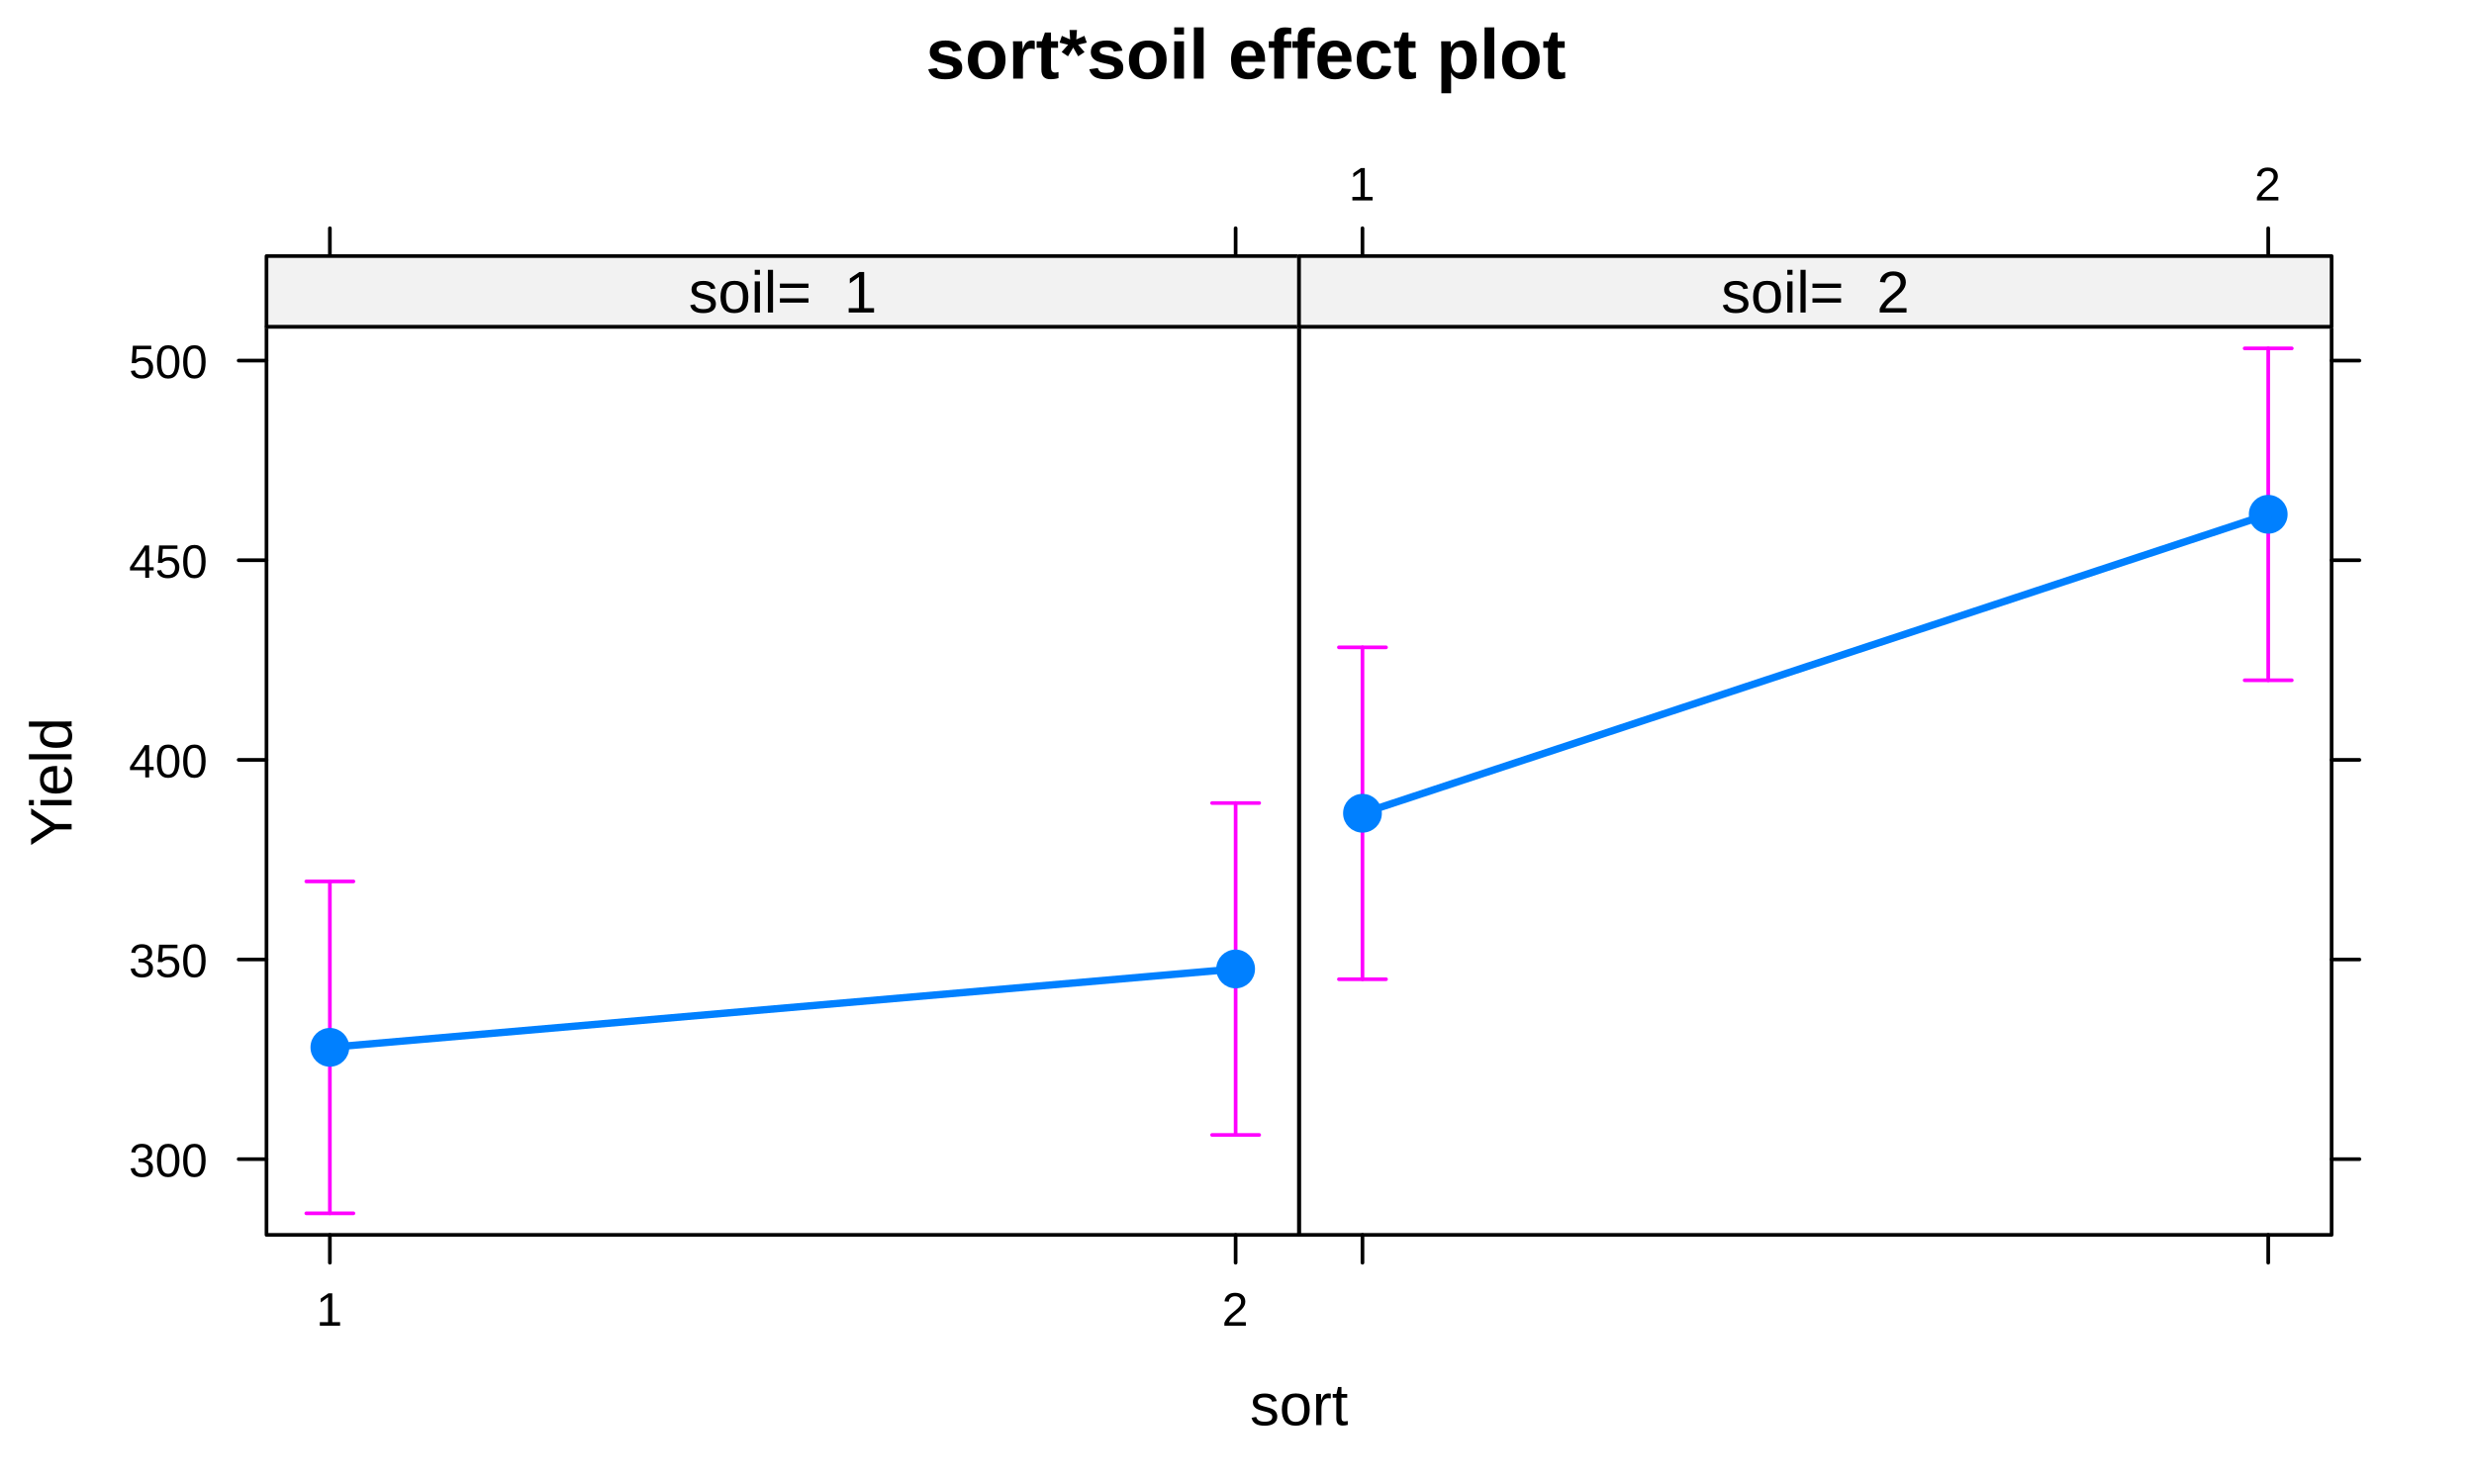
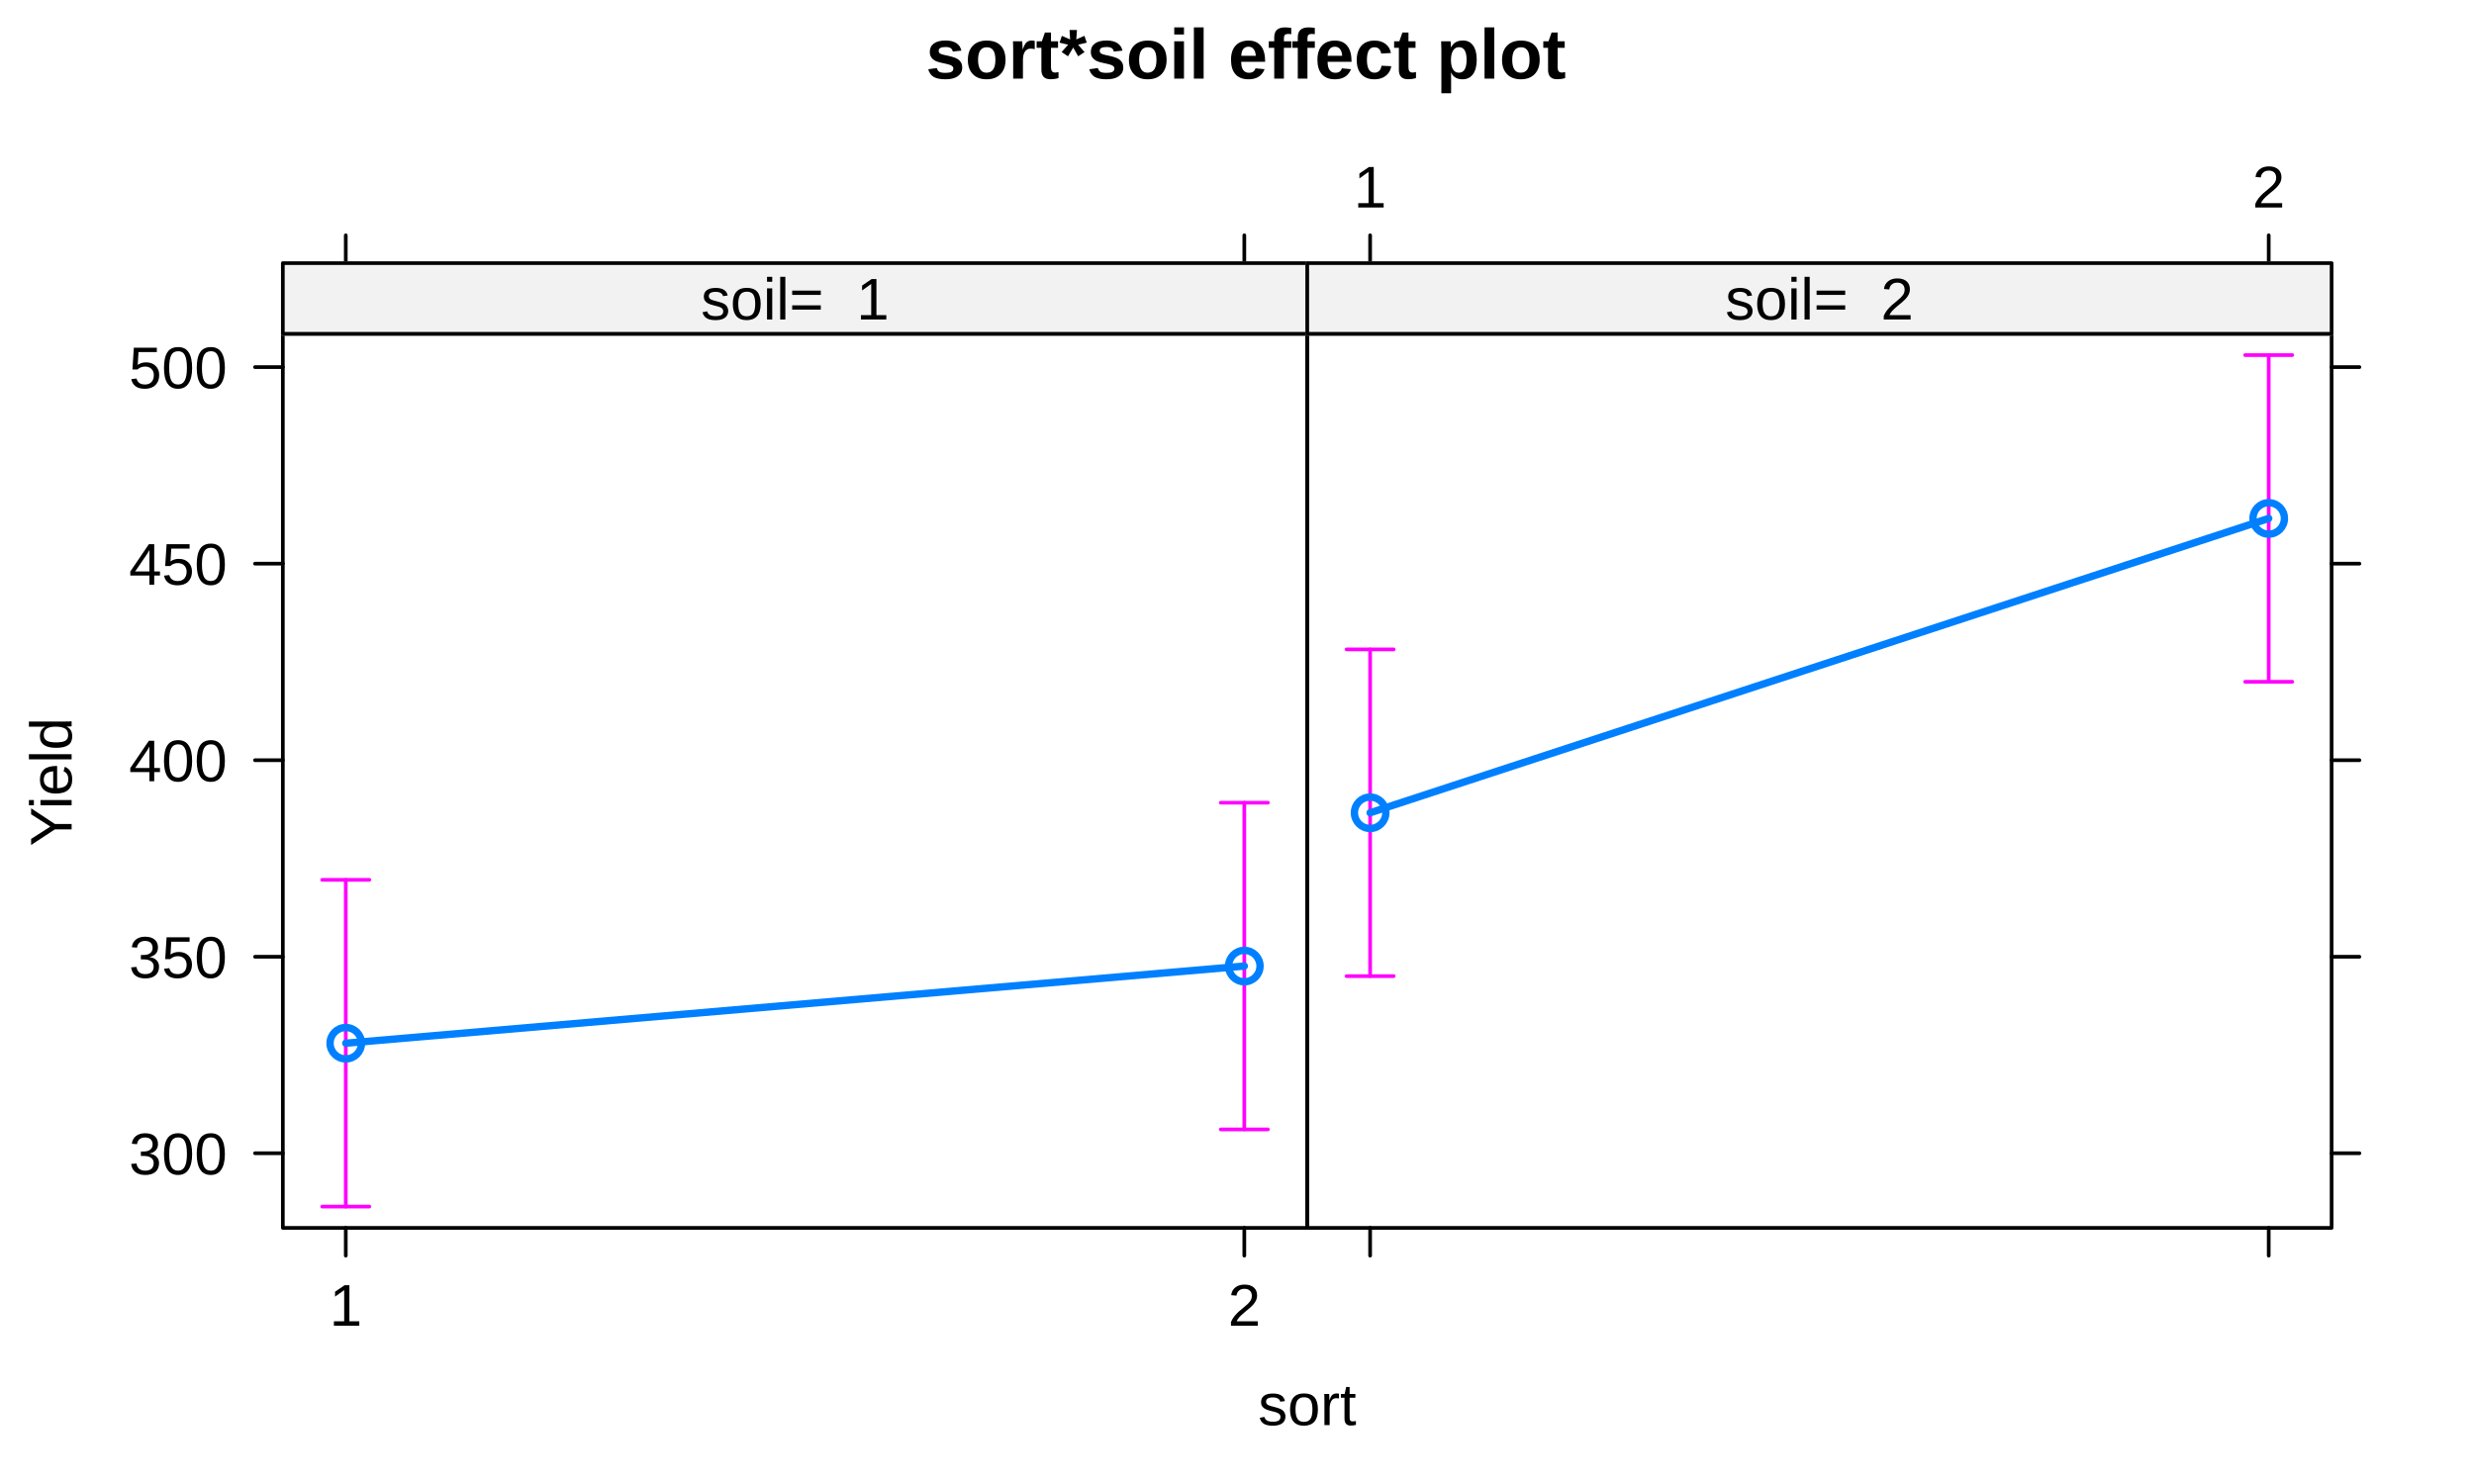
<svg xmlns="http://www.w3.org/2000/svg" viewBox="0 0 504.00 302.40">
  <defs>
    <style type="text/css">
    line, polyline, path, rect, circle {
      fill: none;
      stroke: #000000;
      stroke-linecap: round;
      stroke-linejoin: round;
      stroke-miterlimit: 10.00;
    }
  </style>
  </defs>
  <rect width="100%" height="100%" style="stroke: none; fill: #FFFFFF;" />
  <rect x="0.00" y="0.00" width="504.00" height="302.40" style="stroke-width: 0.75; stroke: none;" />
  <text x="188.60" y="16.02" style="font-size: 14.40px; font-weight: bold; font-family: Arial;" textLength="126.79px" lengthAdjust="spacingAndGlyphs">sort*soil effect plot</text>
-   <text x="254.64" y="290.40" style="font-size: 12.00px; font-family: Arial;" textLength="20.00px" lengthAdjust="spacingAndGlyphs">sort</text>
+   <text x="256.31" y="290.40" style="font-size: 12.00px; font-family: Arial;" textLength="20.00px" lengthAdjust="spacingAndGlyphs">sort</text>
  <text transform="translate(14.59,172.45) rotate(-90)" style="font-size: 12.00px; font-family: Arial;" textLength="26.68px" lengthAdjust="spacingAndGlyphs">Yield</text>
  <defs>
-     <clipPath id="cpNTQuMjg2MnwyNjQuNjM5fDI1MS42NDJ8NjYuNTc5Nw==">
-       <rect x="54.29" y="66.58" width="210.35" height="185.06" />
+     <clipPath id="cpNTcuNjIzMXwyNjYuMzA4fDI1MC4yMDV8NjguMDE3Mg==">
+       <rect x="57.62" y="68.02" width="208.68" height="182.19" />
    </clipPath>
  </defs>
  <defs>
    <clipPath id="cpMHw1MDR8MzAyLjR8MA==">
      <rect x="0.00" y="0.00" width="504.00" height="302.40" />
    </clipPath>
  </defs>
-   <line x1="67.20" y1="52.18" x2="67.20" y2="46.51" style="stroke-width: 0.75;" clip-path="url(#cpMHw1MDR8MzAyLjR8MA==)" />
-   <line x1="251.72" y1="52.18" x2="251.72" y2="46.51" style="stroke-width: 0.75;" clip-path="url(#cpMHw1MDR8MzAyLjR8MA==)" />
-   <line x1="54.29" y1="236.20" x2="48.62" y2="236.20" style="stroke-width: 0.75;" clip-path="url(#cpMHw1MDR8MzAyLjR8MA==)" />
-   <line x1="54.29" y1="195.52" x2="48.62" y2="195.52" style="stroke-width: 0.75;" clip-path="url(#cpMHw1MDR8MzAyLjR8MA==)" />
-   <line x1="54.29" y1="154.84" x2="48.62" y2="154.84" style="stroke-width: 0.75;" clip-path="url(#cpMHw1MDR8MzAyLjR8MA==)" />
-   <line x1="54.29" y1="114.16" x2="48.62" y2="114.16" style="stroke-width: 0.75;" clip-path="url(#cpMHw1MDR8MzAyLjR8MA==)" />
-   <line x1="54.29" y1="73.48" x2="48.62" y2="73.48" style="stroke-width: 0.75;" clip-path="url(#cpMHw1MDR8MzAyLjR8MA==)" />
+   <line x1="70.44" y1="53.62" x2="70.44" y2="47.95" style="stroke-width: 0.75;" clip-path="url(#cpMHw1MDR8MzAyLjR8MA==)" />
+   <line x1="253.49" y1="53.62" x2="253.49" y2="47.95" style="stroke-width: 0.75;" clip-path="url(#cpMHw1MDR8MzAyLjR8MA==)" />
+   <line x1="57.62" y1="235.00" x2="51.95" y2="235.00" style="stroke-width: 0.75;" clip-path="url(#cpMHw1MDR8MzAyLjR8MA==)" />
+   <line x1="57.62" y1="194.96" x2="51.95" y2="194.96" style="stroke-width: 0.75;" clip-path="url(#cpMHw1MDR8MzAyLjR8MA==)" />
+   <line x1="57.62" y1="154.91" x2="51.95" y2="154.91" style="stroke-width: 0.75;" clip-path="url(#cpMHw1MDR8MzAyLjR8MA==)" />
+   <line x1="57.62" y1="114.86" x2="51.95" y2="114.86" style="stroke-width: 0.75;" clip-path="url(#cpMHw1MDR8MzAyLjR8MA==)" />
+   <line x1="57.62" y1="74.81" x2="51.95" y2="74.81" style="stroke-width: 0.75;" clip-path="url(#cpMHw1MDR8MzAyLjR8MA==)" />
  <g clip-path="url(#cpMHw1MDR8MzAyLjR8MA==)">
-     <text x="26.26" y="239.78" style="font-size: 9.60px; font-family: Arial;" textLength="16.68px" lengthAdjust="spacingAndGlyphs">300</text>
+     <text x="26.26" y="239.30" style="font-size: 12.00px; font-family: Arial;" textLength="20.02px" lengthAdjust="spacingAndGlyphs">300</text>
  </g>
  <g clip-path="url(#cpMHw1MDR8MzAyLjR8MA==)">
-     <text x="26.26" y="199.10" style="font-size: 9.60px; font-family: Arial;" textLength="16.68px" lengthAdjust="spacingAndGlyphs">350</text>
+     <text x="26.26" y="199.25" style="font-size: 12.00px; font-family: Arial;" textLength="20.02px" lengthAdjust="spacingAndGlyphs">350</text>
  </g>
  <g clip-path="url(#cpMHw1MDR8MzAyLjR8MA==)">
-     <text x="26.26" y="158.42" style="font-size: 9.60px; font-family: Arial;" textLength="16.68px" lengthAdjust="spacingAndGlyphs">400</text>
+     <text x="26.26" y="159.20" style="font-size: 12.00px; font-family: Arial;" textLength="20.02px" lengthAdjust="spacingAndGlyphs">400</text>
  </g>
  <g clip-path="url(#cpMHw1MDR8MzAyLjR8MA==)">
-     <text x="26.26" y="117.74" style="font-size: 9.60px; font-family: Arial;" textLength="16.68px" lengthAdjust="spacingAndGlyphs">450</text>
+     <text x="26.26" y="119.15" style="font-size: 12.00px; font-family: Arial;" textLength="20.02px" lengthAdjust="spacingAndGlyphs">450</text>
  </g>
  <g clip-path="url(#cpMHw1MDR8MzAyLjR8MA==)">
-     <text x="26.26" y="77.05" style="font-size: 9.60px; font-family: Arial;" textLength="16.68px" lengthAdjust="spacingAndGlyphs">500</text>
+     <text x="26.26" y="79.10" style="font-size: 12.00px; font-family: Arial;" textLength="20.02px" lengthAdjust="spacingAndGlyphs">500</text>
  </g>
-   <line x1="67.20" y1="251.64" x2="67.20" y2="257.31" style="stroke-width: 0.75;" clip-path="url(#cpMHw1MDR8MzAyLjR8MA==)" />
-   <line x1="251.72" y1="251.64" x2="251.72" y2="257.31" style="stroke-width: 0.75;" clip-path="url(#cpMHw1MDR8MzAyLjR8MA==)" />
+   <line x1="70.44" y1="250.20" x2="70.44" y2="255.87" style="stroke-width: 0.75;" clip-path="url(#cpMHw1MDR8MzAyLjR8MA==)" />
+   <line x1="253.49" y1="250.20" x2="253.49" y2="255.87" style="stroke-width: 0.75;" clip-path="url(#cpMHw1MDR8MzAyLjR8MA==)" />
  <g clip-path="url(#cpMHw1MDR8MzAyLjR8MA==)">
-     <text x="64.42" y="270.14" style="font-size: 9.60px; font-family: Arial;" textLength="5.56px" lengthAdjust="spacingAndGlyphs">1</text>
+     <text x="67.10" y="270.14" style="font-size: 12.00px; font-family: Arial;" textLength="6.67px" lengthAdjust="spacingAndGlyphs">1</text>
  </g>
  <g clip-path="url(#cpMHw1MDR8MzAyLjR8MA==)">
-     <text x="248.94" y="270.14" style="font-size: 9.60px; font-family: Arial;" textLength="5.56px" lengthAdjust="spacingAndGlyphs">2</text>
+     <text x="250.16" y="270.14" style="font-size: 12.00px; font-family: Arial;" textLength="6.67px" lengthAdjust="spacingAndGlyphs">2</text>
  </g>
  <defs>
-     <clipPath id="cpNTQuMjg2MnwyNjQuNjM5fDI1MS42NDJ8NjYuNTc5Nw==">
-       <rect x="54.29" y="66.58" width="210.35" height="185.06" />
+     <clipPath id="cpNTcuNjIzMXwyNjYuMzA4fDI1MC4yMDV8NjguMDE3Mg==">
+       <rect x="57.62" y="68.02" width="208.68" height="182.19" />
    </clipPath>
  </defs>
-   <line x1="67.20" y1="247.24" x2="67.20" y2="179.61" style="stroke-width: 0.75; stroke: #FF00FF;" clip-path="url(#cpNTQuMjg2MnwyNjQuNjM5fDI1MS42NDJ8NjYuNTc5Nw==)" />
-   <polyline points="62.40,247.24 67.20,247.24 72.00,247.24 " style="stroke-width: 0.75; stroke: #FF00FF;" clip-path="url(#cpNTQuMjg2MnwyNjQuNjM5fDI1MS42NDJ8NjYuNTc5Nw==)" />
-   <polyline points="72.00,179.61 67.20,179.61 62.40,179.61 " style="stroke-width: 0.75; stroke: #FF00FF;" clip-path="url(#cpNTQuMjg2MnwyNjQuNjM5fDI1MS42NDJ8NjYuNTc5Nw==)" />
-   <line x1="251.72" y1="231.27" x2="251.72" y2="163.64" style="stroke-width: 0.75; stroke: #FF00FF;" clip-path="url(#cpNTQuMjg2MnwyNjQuNjM5fDI1MS42NDJ8NjYuNTc5Nw==)" />
-   <polyline points="246.92,231.27 251.72,231.27 256.52,231.27 " style="stroke-width: 0.75; stroke: #FF00FF;" clip-path="url(#cpNTQuMjg2MnwyNjQuNjM5fDI1MS42NDJ8NjYuNTc5Nw==)" />
-   <polyline points="256.52,163.64 251.72,163.64 246.92,163.64 " style="stroke-width: 0.75; stroke: #FF00FF;" clip-path="url(#cpNTQuMjg2MnwyNjQuNjM5fDI1MS42NDJ8NjYuNTc5Nw==)" />
-   <circle cx="67.20" cy="213.42" r="2.40pt" style="stroke-width: 1.50; stroke: #0080FF; fill: #0080FF;" clip-path="url(#cpNTQuMjg2MnwyNjQuNjM5fDI1MS42NDJ8NjYuNTc5Nw==)" />
-   <circle cx="251.72" cy="197.45" r="2.40pt" style="stroke-width: 1.50; stroke: #0080FF; fill: #0080FF;" clip-path="url(#cpNTQuMjg2MnwyNjQuNjM5fDI1MS42NDJ8NjYuNTc5Nw==)" />
-   <polyline points="67.20,213.42 251.72,197.45 " style="stroke-width: 1.50; stroke: #0080FF;" clip-path="url(#cpNTQuMjg2MnwyNjQuNjM5fDI1MS42NDJ8NjYuNTc5Nw==)" />
+   <line x1="70.44" y1="245.87" x2="70.44" y2="179.29" style="stroke-width: 0.75; stroke: #FF00FF;" clip-path="url(#cpNTcuNjIzMXwyNjYuMzA4fDI1MC4yMDV8NjguMDE3Mg==)" />
+   <polyline points="65.64,245.87 70.44,245.87 75.24,245.87 " style="stroke-width: 0.75; stroke: #FF00FF;" clip-path="url(#cpNTcuNjIzMXwyNjYuMzA4fDI1MC4yMDV8NjguMDE3Mg==)" />
+   <polyline points="75.24,179.29 70.44,179.29 65.64,179.29 " style="stroke-width: 0.75; stroke: #FF00FF;" clip-path="url(#cpNTcuNjIzMXwyNjYuMzA4fDI1MC4yMDV8NjguMDE3Mg==)" />
+   <line x1="253.49" y1="230.15" x2="253.49" y2="163.57" style="stroke-width: 0.75; stroke: #FF00FF;" clip-path="url(#cpNTcuNjIzMXwyNjYuMzA4fDI1MC4yMDV8NjguMDE3Mg==)" />
+   <polyline points="248.69,230.15 253.49,230.15 258.29,230.15 " style="stroke-width: 0.75; stroke: #FF00FF;" clip-path="url(#cpNTcuNjIzMXwyNjYuMzA4fDI1MC4yMDV8NjguMDE3Mg==)" />
+   <polyline points="258.29,163.57 253.49,163.57 248.69,163.57 " style="stroke-width: 0.75; stroke: #FF00FF;" clip-path="url(#cpNTcuNjIzMXwyNjYuMzA4fDI1MC4yMDV8NjguMDE3Mg==)" />
+   <circle cx="70.44" cy="212.58" r="2.40pt" style="stroke-width: 1.50; stroke: #0080FF;" clip-path="url(#cpNTcuNjIzMXwyNjYuMzA4fDI1MC4yMDV8NjguMDE3Mg==)" />
+   <circle cx="253.49" cy="196.86" r="2.40pt" style="stroke-width: 1.50; stroke: #0080FF;" clip-path="url(#cpNTcuNjIzMXwyNjYuMzA4fDI1MC4yMDV8NjguMDE3Mg==)" />
+   <polyline points="70.44,212.58 253.49,196.86 " style="stroke-width: 1.50; stroke: #0080FF;" clip-path="url(#cpNTcuNjIzMXwyNjYuMzA4fDI1MC4yMDV8NjguMDE3Mg==)" />
  <defs>
    <clipPath id="cpMHw1MDR8MzAyLjR8MA==">
      <rect x="0.00" y="0.00" width="504.00" height="302.40" />
    </clipPath>
  </defs>
-   <rect x="54.29" y="66.58" width="210.35" height="185.06" style="stroke-width: 0.75;" clip-path="url(#cpMHw1MDR8MzAyLjR8MA==)" />
-   <rect x="54.29" y="52.18" width="210.35" height="14.40" style="stroke-width: 0.75; stroke: #F2F2F2; fill: #F2F2F2;" clip-path="url(#cpMHw1MDR8MzAyLjR8MA==)" />
+   <rect x="57.62" y="68.02" width="208.68" height="182.19" style="stroke-width: 0.75;" clip-path="url(#cpMHw1MDR8MzAyLjR8MA==)" />
+   <rect x="57.62" y="53.62" width="208.68" height="14.40" style="stroke-width: 0.75; stroke: #F2F2F2; fill: #F2F2F2;" clip-path="url(#cpMHw1MDR8MzAyLjR8MA==)" />
  <g clip-path="url(#cpMHw1MDR8MzAyLjR8MA==)">
-     <text x="158.29" y="63.68" style="font-size: 12.00px; font-family: Arial;" textLength="13.68px" lengthAdjust="spacingAndGlyphs"> = </text>
+     <text x="160.79" y="65.11" style="font-size: 12.00px; font-family: Arial;" textLength="13.68px" lengthAdjust="spacingAndGlyphs"> = </text>
  </g>
  <g clip-path="url(#cpMHw1MDR8MzAyLjR8MA==)">
-     <text x="140.28" y="63.68" style="font-size: 12.00px; font-family: Arial;" textLength="18.01px" lengthAdjust="spacingAndGlyphs">soil</text>
+     <text x="142.79" y="65.11" style="font-size: 12.00px; font-family: Arial;" textLength="18.01px" lengthAdjust="spacingAndGlyphs">soil</text>
  </g>
  <g clip-path="url(#cpMHw1MDR8MzAyLjR8MA==)">
-     <text x="171.97" y="63.68" style="font-size: 12.00px; font-family: Arial;" textLength="6.67px" lengthAdjust="spacingAndGlyphs">1</text>
+     <text x="174.47" y="65.11" style="font-size: 12.00px; font-family: Arial;" textLength="6.67px" lengthAdjust="spacingAndGlyphs">1</text>
  </g>
-   <rect x="54.29" y="52.18" width="210.35" height="14.40" style="stroke-width: 0.75;" clip-path="url(#cpMHw1MDR8MzAyLjR8MA==)" />
+   <rect x="57.62" y="53.62" width="208.68" height="14.40" style="stroke-width: 0.75;" clip-path="url(#cpMHw1MDR8MzAyLjR8MA==)" />
  <defs>
-     <clipPath id="cpMjY0LjYzOXw0NzQuOTkyfDI1MS42NDJ8NjYuNTc5Nw==">
-       <rect x="264.64" y="66.58" width="210.35" height="185.06" />
+     <clipPath id="cpMjY2LjMwOHw0NzQuOTkyfDI1MC4yMDV8NjguMDE3Mg==">
+       <rect x="266.31" y="68.02" width="208.68" height="182.19" />
    </clipPath>
  </defs>
  <defs>
    <clipPath id="cpMHw1MDR8MzAyLjR8MA==">
      <rect x="0.00" y="0.00" width="504.00" height="302.40" />
    </clipPath>
  </defs>
-   <line x1="277.56" y1="52.18" x2="277.56" y2="46.51" style="stroke-width: 0.75;" clip-path="url(#cpMHw1MDR8MzAyLjR8MA==)" />
-   <line x1="462.08" y1="52.18" x2="462.08" y2="46.51" style="stroke-width: 0.75;" clip-path="url(#cpMHw1MDR8MzAyLjR8MA==)" />
+   <line x1="279.12" y1="53.62" x2="279.12" y2="47.95" style="stroke-width: 0.75;" clip-path="url(#cpMHw1MDR8MzAyLjR8MA==)" />
+   <line x1="462.18" y1="53.62" x2="462.18" y2="47.95" style="stroke-width: 0.75;" clip-path="url(#cpMHw1MDR8MzAyLjR8MA==)" />
  <g clip-path="url(#cpMHw1MDR8MzAyLjR8MA==)">
-     <text x="274.77" y="40.84" style="font-size: 9.60px; font-family: Arial;" textLength="5.56px" lengthAdjust="spacingAndGlyphs">1</text>
+     <text x="275.78" y="42.28" style="font-size: 12.00px; font-family: Arial;" textLength="6.67px" lengthAdjust="spacingAndGlyphs">1</text>
  </g>
  <g clip-path="url(#cpMHw1MDR8MzAyLjR8MA==)">
-     <text x="459.29" y="40.84" style="font-size: 9.60px; font-family: Arial;" textLength="5.56px" lengthAdjust="spacingAndGlyphs">2</text>
+     <text x="458.84" y="42.28" style="font-size: 12.00px; font-family: Arial;" textLength="6.67px" lengthAdjust="spacingAndGlyphs">2</text>
  </g>
-   <line x1="277.56" y1="251.64" x2="277.56" y2="257.31" style="stroke-width: 0.75;" clip-path="url(#cpMHw1MDR8MzAyLjR8MA==)" />
-   <line x1="462.08" y1="251.64" x2="462.08" y2="257.31" style="stroke-width: 0.75;" clip-path="url(#cpMHw1MDR8MzAyLjR8MA==)" />
-   <line x1="474.99" y1="236.20" x2="480.66" y2="236.20" style="stroke-width: 0.75;" clip-path="url(#cpMHw1MDR8MzAyLjR8MA==)" />
-   <line x1="474.99" y1="195.52" x2="480.66" y2="195.52" style="stroke-width: 0.75;" clip-path="url(#cpMHw1MDR8MzAyLjR8MA==)" />
-   <line x1="474.99" y1="154.84" x2="480.66" y2="154.84" style="stroke-width: 0.75;" clip-path="url(#cpMHw1MDR8MzAyLjR8MA==)" />
-   <line x1="474.99" y1="114.16" x2="480.66" y2="114.16" style="stroke-width: 0.75;" clip-path="url(#cpMHw1MDR8MzAyLjR8MA==)" />
-   <line x1="474.99" y1="73.48" x2="480.66" y2="73.48" style="stroke-width: 0.75;" clip-path="url(#cpMHw1MDR8MzAyLjR8MA==)" />
+   <line x1="279.12" y1="250.20" x2="279.12" y2="255.87" style="stroke-width: 0.75;" clip-path="url(#cpMHw1MDR8MzAyLjR8MA==)" />
+   <line x1="462.18" y1="250.20" x2="462.18" y2="255.87" style="stroke-width: 0.75;" clip-path="url(#cpMHw1MDR8MzAyLjR8MA==)" />
+   <line x1="474.99" y1="235.00" x2="480.66" y2="235.00" style="stroke-width: 0.75;" clip-path="url(#cpMHw1MDR8MzAyLjR8MA==)" />
+   <line x1="474.99" y1="194.96" x2="480.66" y2="194.96" style="stroke-width: 0.75;" clip-path="url(#cpMHw1MDR8MzAyLjR8MA==)" />
+   <line x1="474.99" y1="154.91" x2="480.66" y2="154.91" style="stroke-width: 0.75;" clip-path="url(#cpMHw1MDR8MzAyLjR8MA==)" />
+   <line x1="474.99" y1="114.86" x2="480.66" y2="114.86" style="stroke-width: 0.75;" clip-path="url(#cpMHw1MDR8MzAyLjR8MA==)" />
+   <line x1="474.99" y1="74.81" x2="480.66" y2="74.81" style="stroke-width: 0.75;" clip-path="url(#cpMHw1MDR8MzAyLjR8MA==)" />
  <defs>
-     <clipPath id="cpMjY0LjYzOXw0NzQuOTkyfDI1MS42NDJ8NjYuNTc5Nw==">
-       <rect x="264.64" y="66.58" width="210.35" height="185.06" />
+     <clipPath id="cpMjY2LjMwOHw0NzQuOTkyfDI1MC4yMDV8NjguMDE3Mg==">
+       <rect x="266.31" y="68.02" width="208.68" height="182.19" />
    </clipPath>
  </defs>
-   <line x1="277.56" y1="199.54" x2="277.56" y2="131.91" style="stroke-width: 0.75; stroke: #FF00FF;" clip-path="url(#cpMjY0LjYzOXw0NzQuOTkyfDI1MS42NDJ8NjYuNTc5Nw==)" />
-   <polyline points="272.76,199.54 277.56,199.54 282.36,199.54 " style="stroke-width: 0.75; stroke: #FF00FF;" clip-path="url(#cpMjY0LjYzOXw0NzQuOTkyfDI1MS42NDJ8NjYuNTc5Nw==)" />
-   <polyline points="282.36,131.91 277.56,131.91 272.76,131.91 " style="stroke-width: 0.75; stroke: #FF00FF;" clip-path="url(#cpMjY0LjYzOXw0NzQuOTkyfDI1MS42NDJ8NjYuNTc5Nw==)" />
-   <line x1="462.08" y1="138.62" x2="462.08" y2="70.99" style="stroke-width: 0.75; stroke: #FF00FF;" clip-path="url(#cpMjY0LjYzOXw0NzQuOTkyfDI1MS42NDJ8NjYuNTc5Nw==)" />
-   <polyline points="457.28,138.62 462.08,138.62 466.88,138.62 " style="stroke-width: 0.75; stroke: #FF00FF;" clip-path="url(#cpMjY0LjYzOXw0NzQuOTkyfDI1MS42NDJ8NjYuNTc5Nw==)" />
-   <polyline points="466.88,70.99 462.08,70.99 457.28,70.99 " style="stroke-width: 0.75; stroke: #FF00FF;" clip-path="url(#cpMjY0LjYzOXw0NzQuOTkyfDI1MS42NDJ8NjYuNTc5Nw==)" />
-   <circle cx="277.56" cy="165.72" r="2.40pt" style="stroke-width: 1.50; stroke: #0080FF; fill: #0080FF;" clip-path="url(#cpMjY0LjYzOXw0NzQuOTkyfDI1MS42NDJ8NjYuNTc5Nw==)" />
-   <circle cx="462.08" cy="104.80" r="2.40pt" style="stroke-width: 1.50; stroke: #0080FF; fill: #0080FF;" clip-path="url(#cpMjY0LjYzOXw0NzQuOTkyfDI1MS42NDJ8NjYuNTc5Nw==)" />
-   <polyline points="277.56,165.72 462.08,104.80 " style="stroke-width: 1.50; stroke: #0080FF;" clip-path="url(#cpMjY0LjYzOXw0NzQuOTkyfDI1MS42NDJ8NjYuNTc5Nw==)" />
+   <line x1="279.12" y1="198.91" x2="279.12" y2="132.33" style="stroke-width: 0.75; stroke: #FF00FF;" clip-path="url(#cpMjY2LjMwOHw0NzQuOTkyfDI1MC4yMDV8NjguMDE3Mg==)" />
+   <polyline points="274.32,198.91 279.12,198.91 283.92,198.91 " style="stroke-width: 0.75; stroke: #FF00FF;" clip-path="url(#cpMjY2LjMwOHw0NzQuOTkyfDI1MC4yMDV8NjguMDE3Mg==)" />
+   <polyline points="283.92,132.33 279.12,132.33 274.32,132.33 " style="stroke-width: 0.75; stroke: #FF00FF;" clip-path="url(#cpMjY2LjMwOHw0NzQuOTkyfDI1MC4yMDV8NjguMDE3Mg==)" />
+   <line x1="462.18" y1="138.93" x2="462.18" y2="72.36" style="stroke-width: 0.75; stroke: #FF00FF;" clip-path="url(#cpMjY2LjMwOHw0NzQuOTkyfDI1MC4yMDV8NjguMDE3Mg==)" />
+   <polyline points="457.38,138.93 462.18,138.93 466.98,138.93 " style="stroke-width: 0.75; stroke: #FF00FF;" clip-path="url(#cpMjY2LjMwOHw0NzQuOTkyfDI1MC4yMDV8NjguMDE3Mg==)" />
+   <polyline points="466.98,72.36 462.18,72.36 457.38,72.36 " style="stroke-width: 0.75; stroke: #FF00FF;" clip-path="url(#cpMjY2LjMwOHw0NzQuOTkyfDI1MC4yMDV8NjguMDE3Mg==)" />
+   <circle cx="279.12" cy="165.62" r="2.40pt" style="stroke-width: 1.50; stroke: #0080FF;" clip-path="url(#cpMjY2LjMwOHw0NzQuOTkyfDI1MC4yMDV8NjguMDE3Mg==)" />
+   <circle cx="462.18" cy="105.64" r="2.40pt" style="stroke-width: 1.50; stroke: #0080FF;" clip-path="url(#cpMjY2LjMwOHw0NzQuOTkyfDI1MC4yMDV8NjguMDE3Mg==)" />
+   <polyline points="279.12,165.62 462.18,105.64 " style="stroke-width: 1.50; stroke: #0080FF;" clip-path="url(#cpMjY2LjMwOHw0NzQuOTkyfDI1MC4yMDV8NjguMDE3Mg==)" />
  <defs>
    <clipPath id="cpMHw1MDR8MzAyLjR8MA==">
      <rect x="0.00" y="0.00" width="504.00" height="302.40" />
    </clipPath>
  </defs>
-   <rect x="264.64" y="66.58" width="210.35" height="185.06" style="stroke-width: 0.75;" clip-path="url(#cpMHw1MDR8MzAyLjR8MA==)" />
-   <rect x="264.64" y="52.18" width="210.35" height="14.40" style="stroke-width: 0.75; stroke: #F2F2F2; fill: #F2F2F2;" clip-path="url(#cpMHw1MDR8MzAyLjR8MA==)" />
+   <rect x="266.31" y="68.02" width="208.68" height="182.19" style="stroke-width: 0.75;" clip-path="url(#cpMHw1MDR8MzAyLjR8MA==)" />
+   <rect x="266.31" y="53.62" width="208.68" height="14.40" style="stroke-width: 0.75; stroke: #F2F2F2; fill: #F2F2F2;" clip-path="url(#cpMHw1MDR8MzAyLjR8MA==)" />
  <g clip-path="url(#cpMHw1MDR8MzAyLjR8MA==)">
-     <text x="368.64" y="63.68" style="font-size: 12.00px; font-family: Arial;" textLength="13.68px" lengthAdjust="spacingAndGlyphs"> = </text>
+     <text x="369.48" y="65.11" style="font-size: 12.00px; font-family: Arial;" textLength="13.68px" lengthAdjust="spacingAndGlyphs"> = </text>
  </g>
  <g clip-path="url(#cpMHw1MDR8MzAyLjR8MA==)">
-     <text x="350.64" y="63.68" style="font-size: 12.00px; font-family: Arial;" textLength="18.01px" lengthAdjust="spacingAndGlyphs">soil</text>
+     <text x="351.47" y="65.11" style="font-size: 12.00px; font-family: Arial;" textLength="18.01px" lengthAdjust="spacingAndGlyphs">soil</text>
  </g>
  <g clip-path="url(#cpMHw1MDR8MzAyLjR8MA==)">
-     <text x="382.32" y="63.68" style="font-size: 12.00px; font-family: Arial;" textLength="6.67px" lengthAdjust="spacingAndGlyphs">2</text>
+     <text x="383.15" y="65.11" style="font-size: 12.00px; font-family: Arial;" textLength="6.67px" lengthAdjust="spacingAndGlyphs">2</text>
  </g>
-   <rect x="264.64" y="52.18" width="210.35" height="14.40" style="stroke-width: 0.75;" clip-path="url(#cpMHw1MDR8MzAyLjR8MA==)" />
+   <rect x="266.31" y="53.62" width="208.68" height="14.40" style="stroke-width: 0.75;" clip-path="url(#cpMHw1MDR8MzAyLjR8MA==)" />
</svg>
